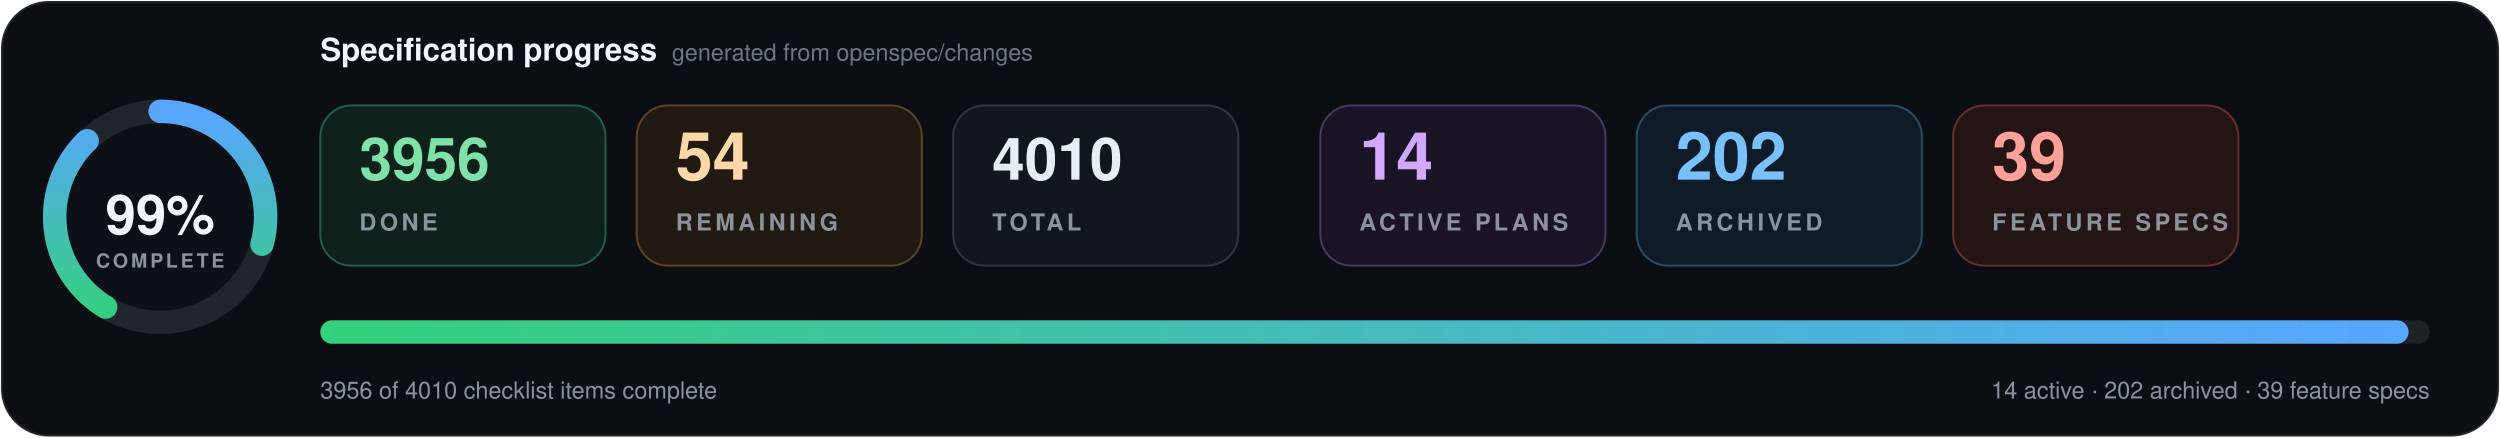
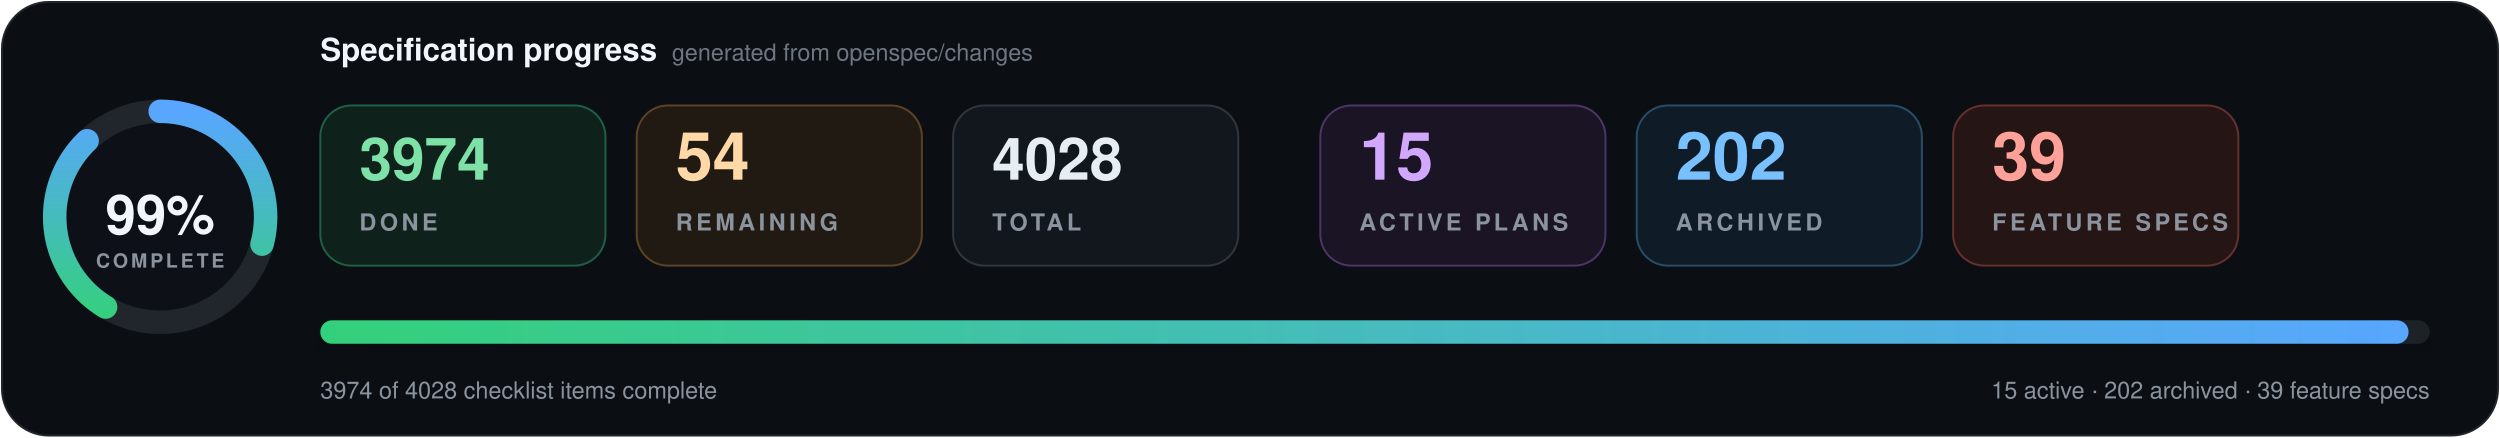
- <svg xmlns="http://www.w3.org/2000/svg" data-cache-version="1791569233" width="1280" height="224" viewBox="0 0 1280 224" role="img" aria-labelledby="title description" font-family="system-ui, -apple-system, BlinkMacSystemFont, 'Segoe UI', Helvetica, Arial, sans-serif" font-variant-numeric="tabular-nums">
+ <svg xmlns="http://www.w3.org/2000/svg" data-cache-version="1791572914" width="1280" height="224" viewBox="0 0 1280 224" role="img" aria-labelledby="title description" font-family="system-ui, -apple-system, BlinkMacSystemFont, 'Segoe UI', Helvetica, Arial, sans-serif" font-variant-numeric="tabular-nums">
  <defs>
    <linearGradient id="progress" x1="0" x2="1">
      <stop offset="0" stop-color="#33d17a" />
      <stop offset="1" stop-color="#58a6ff" />
    </linearGradient>
    <filter id="shadow" x="-10%" y="-20%" width="120%" height="150%">
      <feDropShadow dx="0" dy="7" stdDeviation="9" flood-color="#000" flood-opacity=".28" />
    </filter>
  </defs>
  <rect x="1" y="1" width="1278" height="222" rx="24" fill="#0b0f14" stroke="#21262d" />
  <g transform="translate(82 111)">
    <circle r="54" fill="#0d1117" stroke="#21262d" stroke-width="12" />
    <circle r="54" fill="none" stroke="url(#progress)" stroke-width="12" stroke-linecap="round" pathLength="100" stroke-dasharray="99 100" transform="rotate(-90)" />
    <text y="-1" text-anchor="middle" dominant-baseline="middle" fill="#f0f6fc" font-size="28" font-weight="800">99%</text>
    <text y="26" text-anchor="middle" fill="#8b949e" font-size="10" font-weight="700" letter-spacing="1.5">COMPLETE</text>
  </g>
  <text x="164" y="31" fill="#f0f6fc" font-size="16" font-weight="750">Specification progress</text>
  <text x="344" y="31" fill="#6e7681" font-size="12">generated from openspec/changes</text>
  <g transform="translate(164 54)">
    <rect width="146" height="82" rx="16" fill="#0f211b" stroke="#1f5f46" />
-     <text x="20" y="38" fill="#7ee2a8" font-size="30" font-weight="750">3956</text>
+     <text x="20" y="38" fill="#7ee2a8" font-size="30" font-weight="750">3974</text>
    <text x="20" y="64" fill="#8b949e" font-size="12" font-weight="700" letter-spacing="1.8">DONE</text>
  </g>
  <g transform="translate(326 54)">
    <rect width="146" height="82" rx="16" fill="#211a13" stroke="#5d4225" />
    <text x="20" y="38" fill="#ffd8a8" font-size="34" font-weight="750">54</text>
    <text x="20" y="64" fill="#8b949e" font-size="12" font-weight="700" letter-spacing="1.8">REMAINING</text>
  </g>
  <g transform="translate(488 54)">
    <rect width="146" height="82" rx="16" fill="#12171d" stroke="#30363d" />
-     <text x="20" y="38" fill="#e6edf3" font-size="30" font-weight="750">4010</text>
+     <text x="20" y="38" fill="#e6edf3" font-size="30" font-weight="750">4028</text>
    <text x="20" y="64" fill="#8b949e" font-size="12" font-weight="700" letter-spacing="1.8">TOTAL</text>
  </g>
  <g transform="translate(676 54)">
    <rect width="146" height="82" rx="16" fill="#1a1424" stroke="#4c3569" />
-     <text x="20" y="38" fill="#d2a8ff" font-size="34" font-weight="750">14</text>
+     <text x="20" y="38" fill="#d2a8ff" font-size="34" font-weight="750">15</text>
    <text x="20" y="64" fill="#8b949e" font-size="12" font-weight="700" letter-spacing="1.8">ACTIVE PLANS</text>
  </g>
  <g transform="translate(838 54)">
    <rect width="146" height="82" rx="16" fill="#0f1c27" stroke="#274d69" />
    <text x="20" y="38" fill="#79c0ff" font-size="34" font-weight="750">202</text>
    <text x="20" y="64" fill="#8b949e" font-size="12" font-weight="700" letter-spacing="1.8">ARCHIVED</text>
  </g>
  <g transform="translate(1000 54)">
    <rect width="146" height="82" rx="16" fill="#251514" stroke="#65302d" />
    <text x="20" y="38" fill="#ffa198" font-size="34" font-weight="750">39</text>
    <text x="20" y="64" fill="#8b949e" font-size="12" font-weight="700" letter-spacing="1.8">FEATURE SPECS</text>
  </g>
  <g filter="url(#shadow)">
    <rect x="164" y="164" width="1080" height="12" rx="6" fill="#1b2128" />
    <rect x="164" y="164" width="1069.2" height="12" rx="6" fill="url(#progress)" />
  </g>
-   <text x="164" y="204" fill="#8b949e" font-size="12">3956 of 4010 checklist items complete</text>
-   <text x="1244" y="204" text-anchor="end" fill="#8b949e" font-size="12">14 active · 202 archived · 39 feature specs</text>
+   <text x="164" y="204" fill="#8b949e" font-size="12">3974 of 4028 checklist items complete</text>
+   <text x="1244" y="204" text-anchor="end" fill="#8b949e" font-size="12">15 active · 202 archived · 39 feature specs</text>
</svg>
